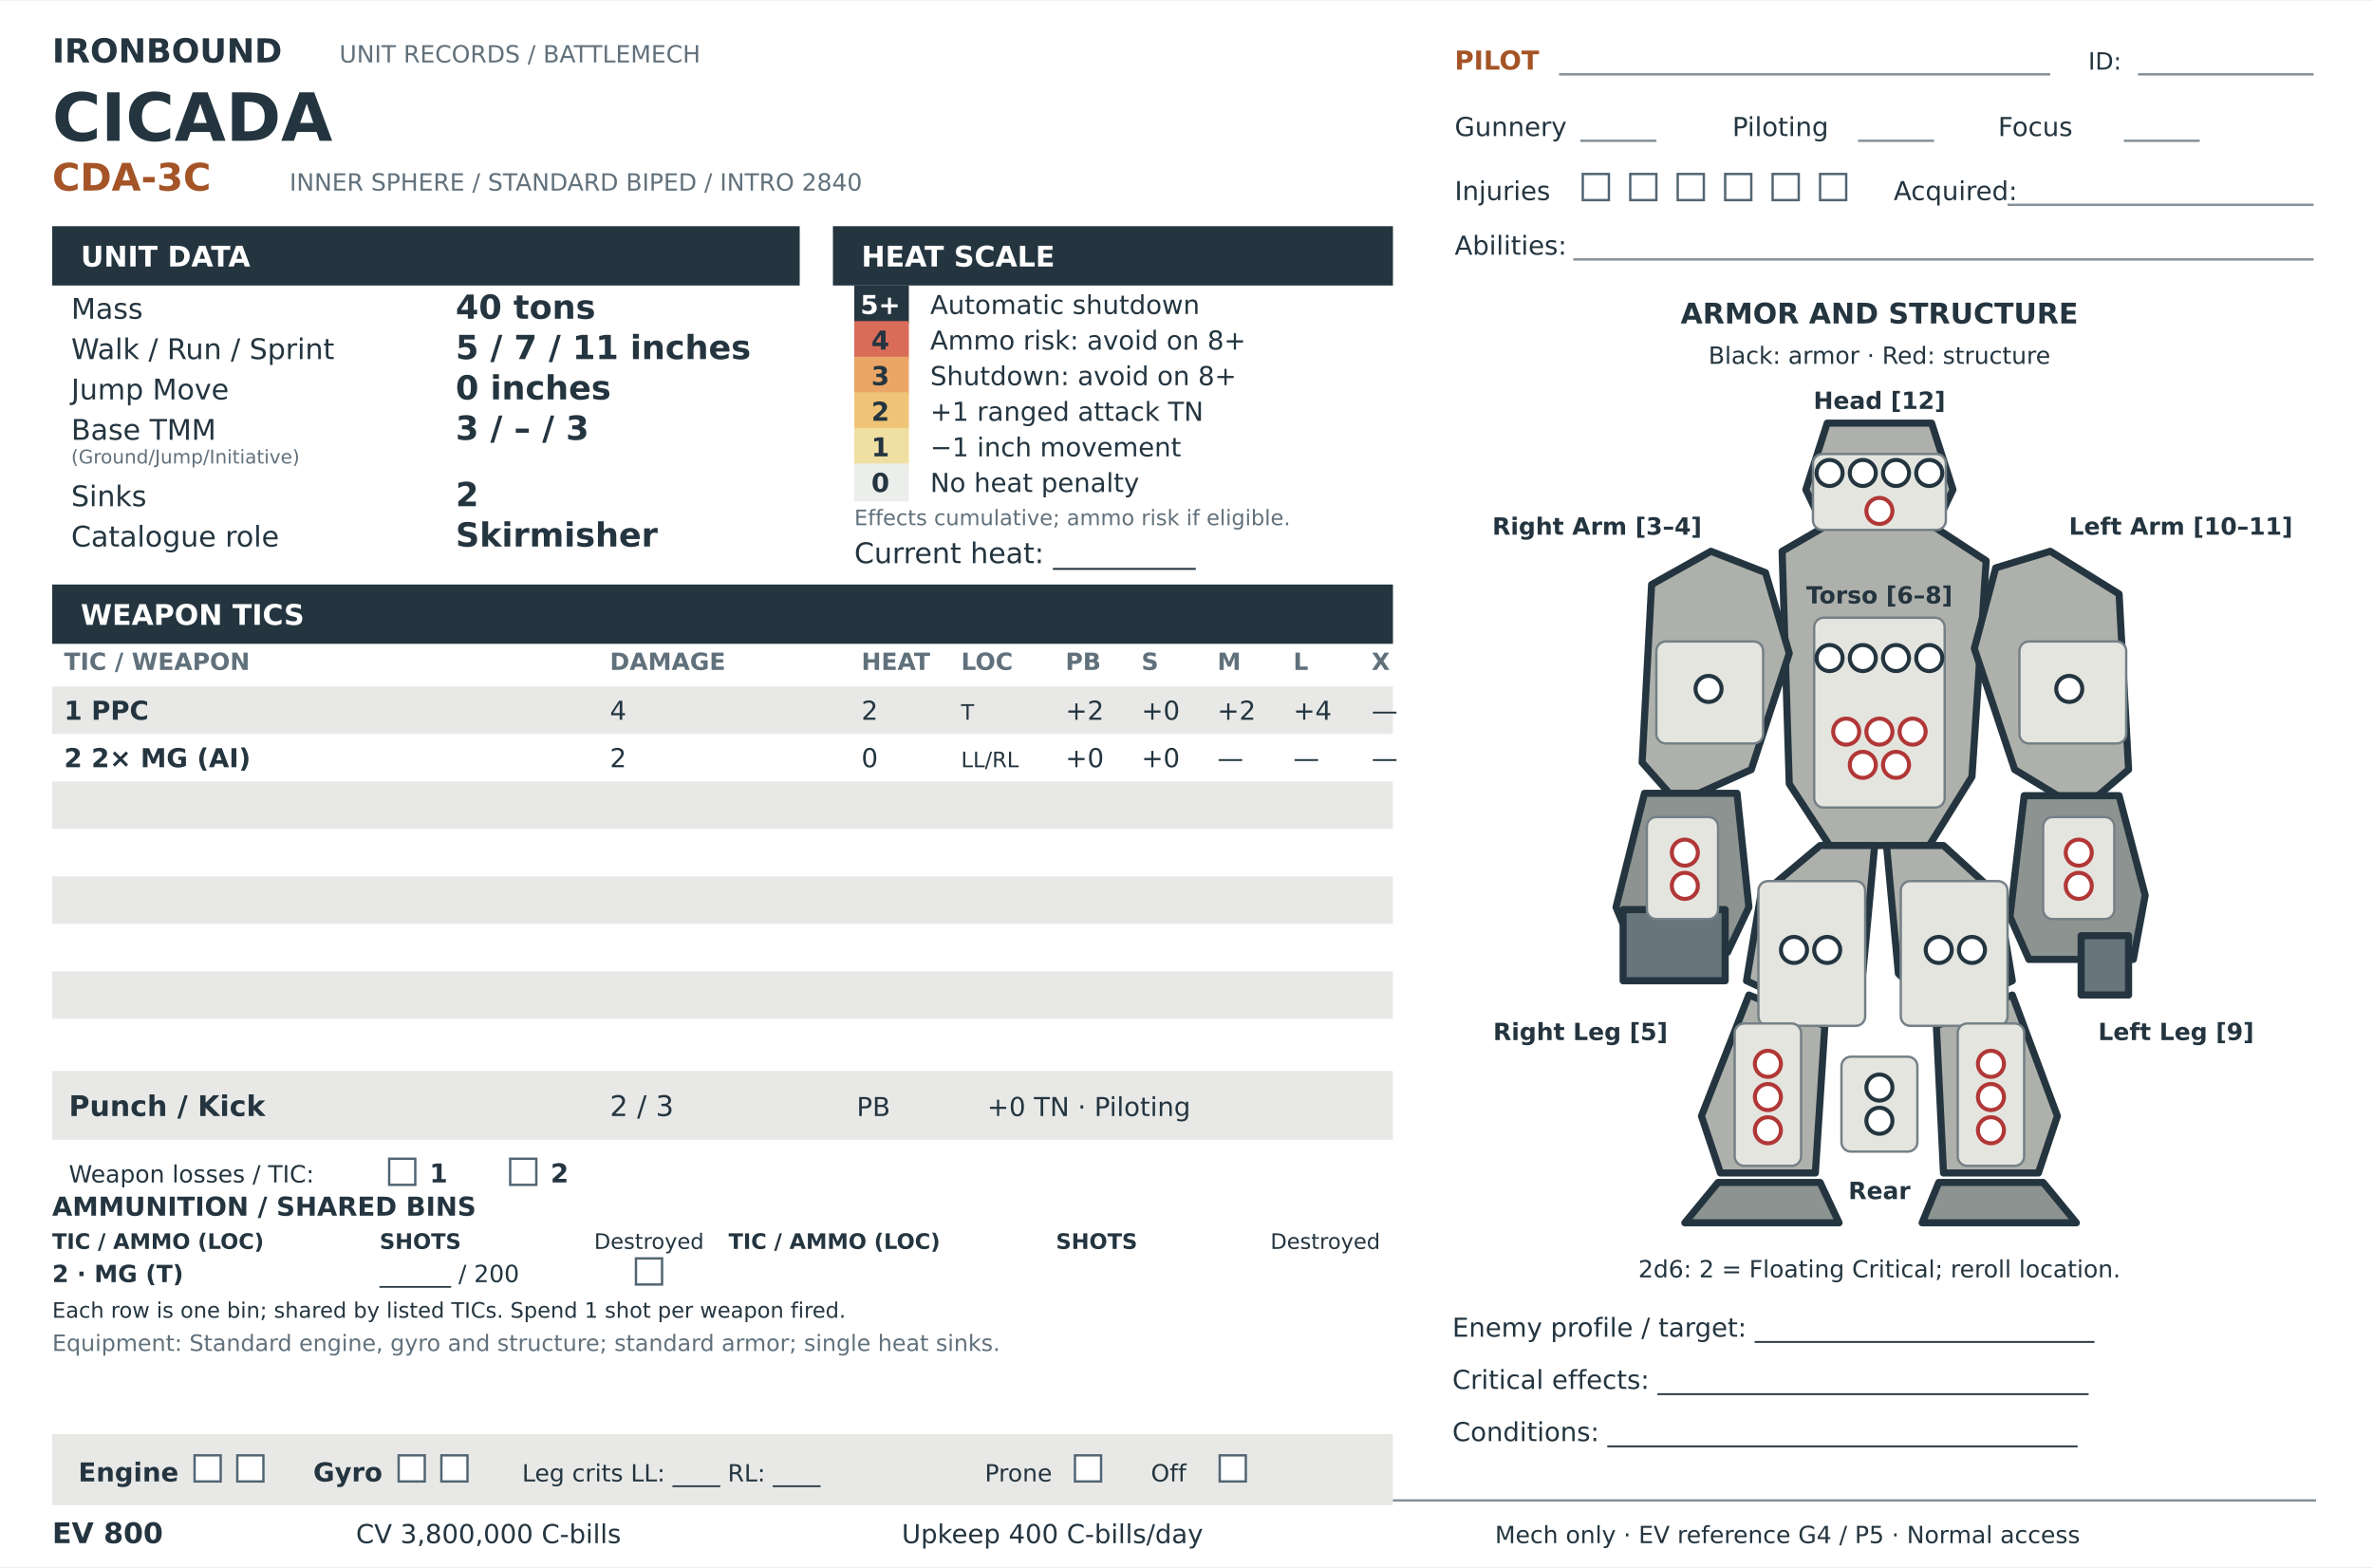
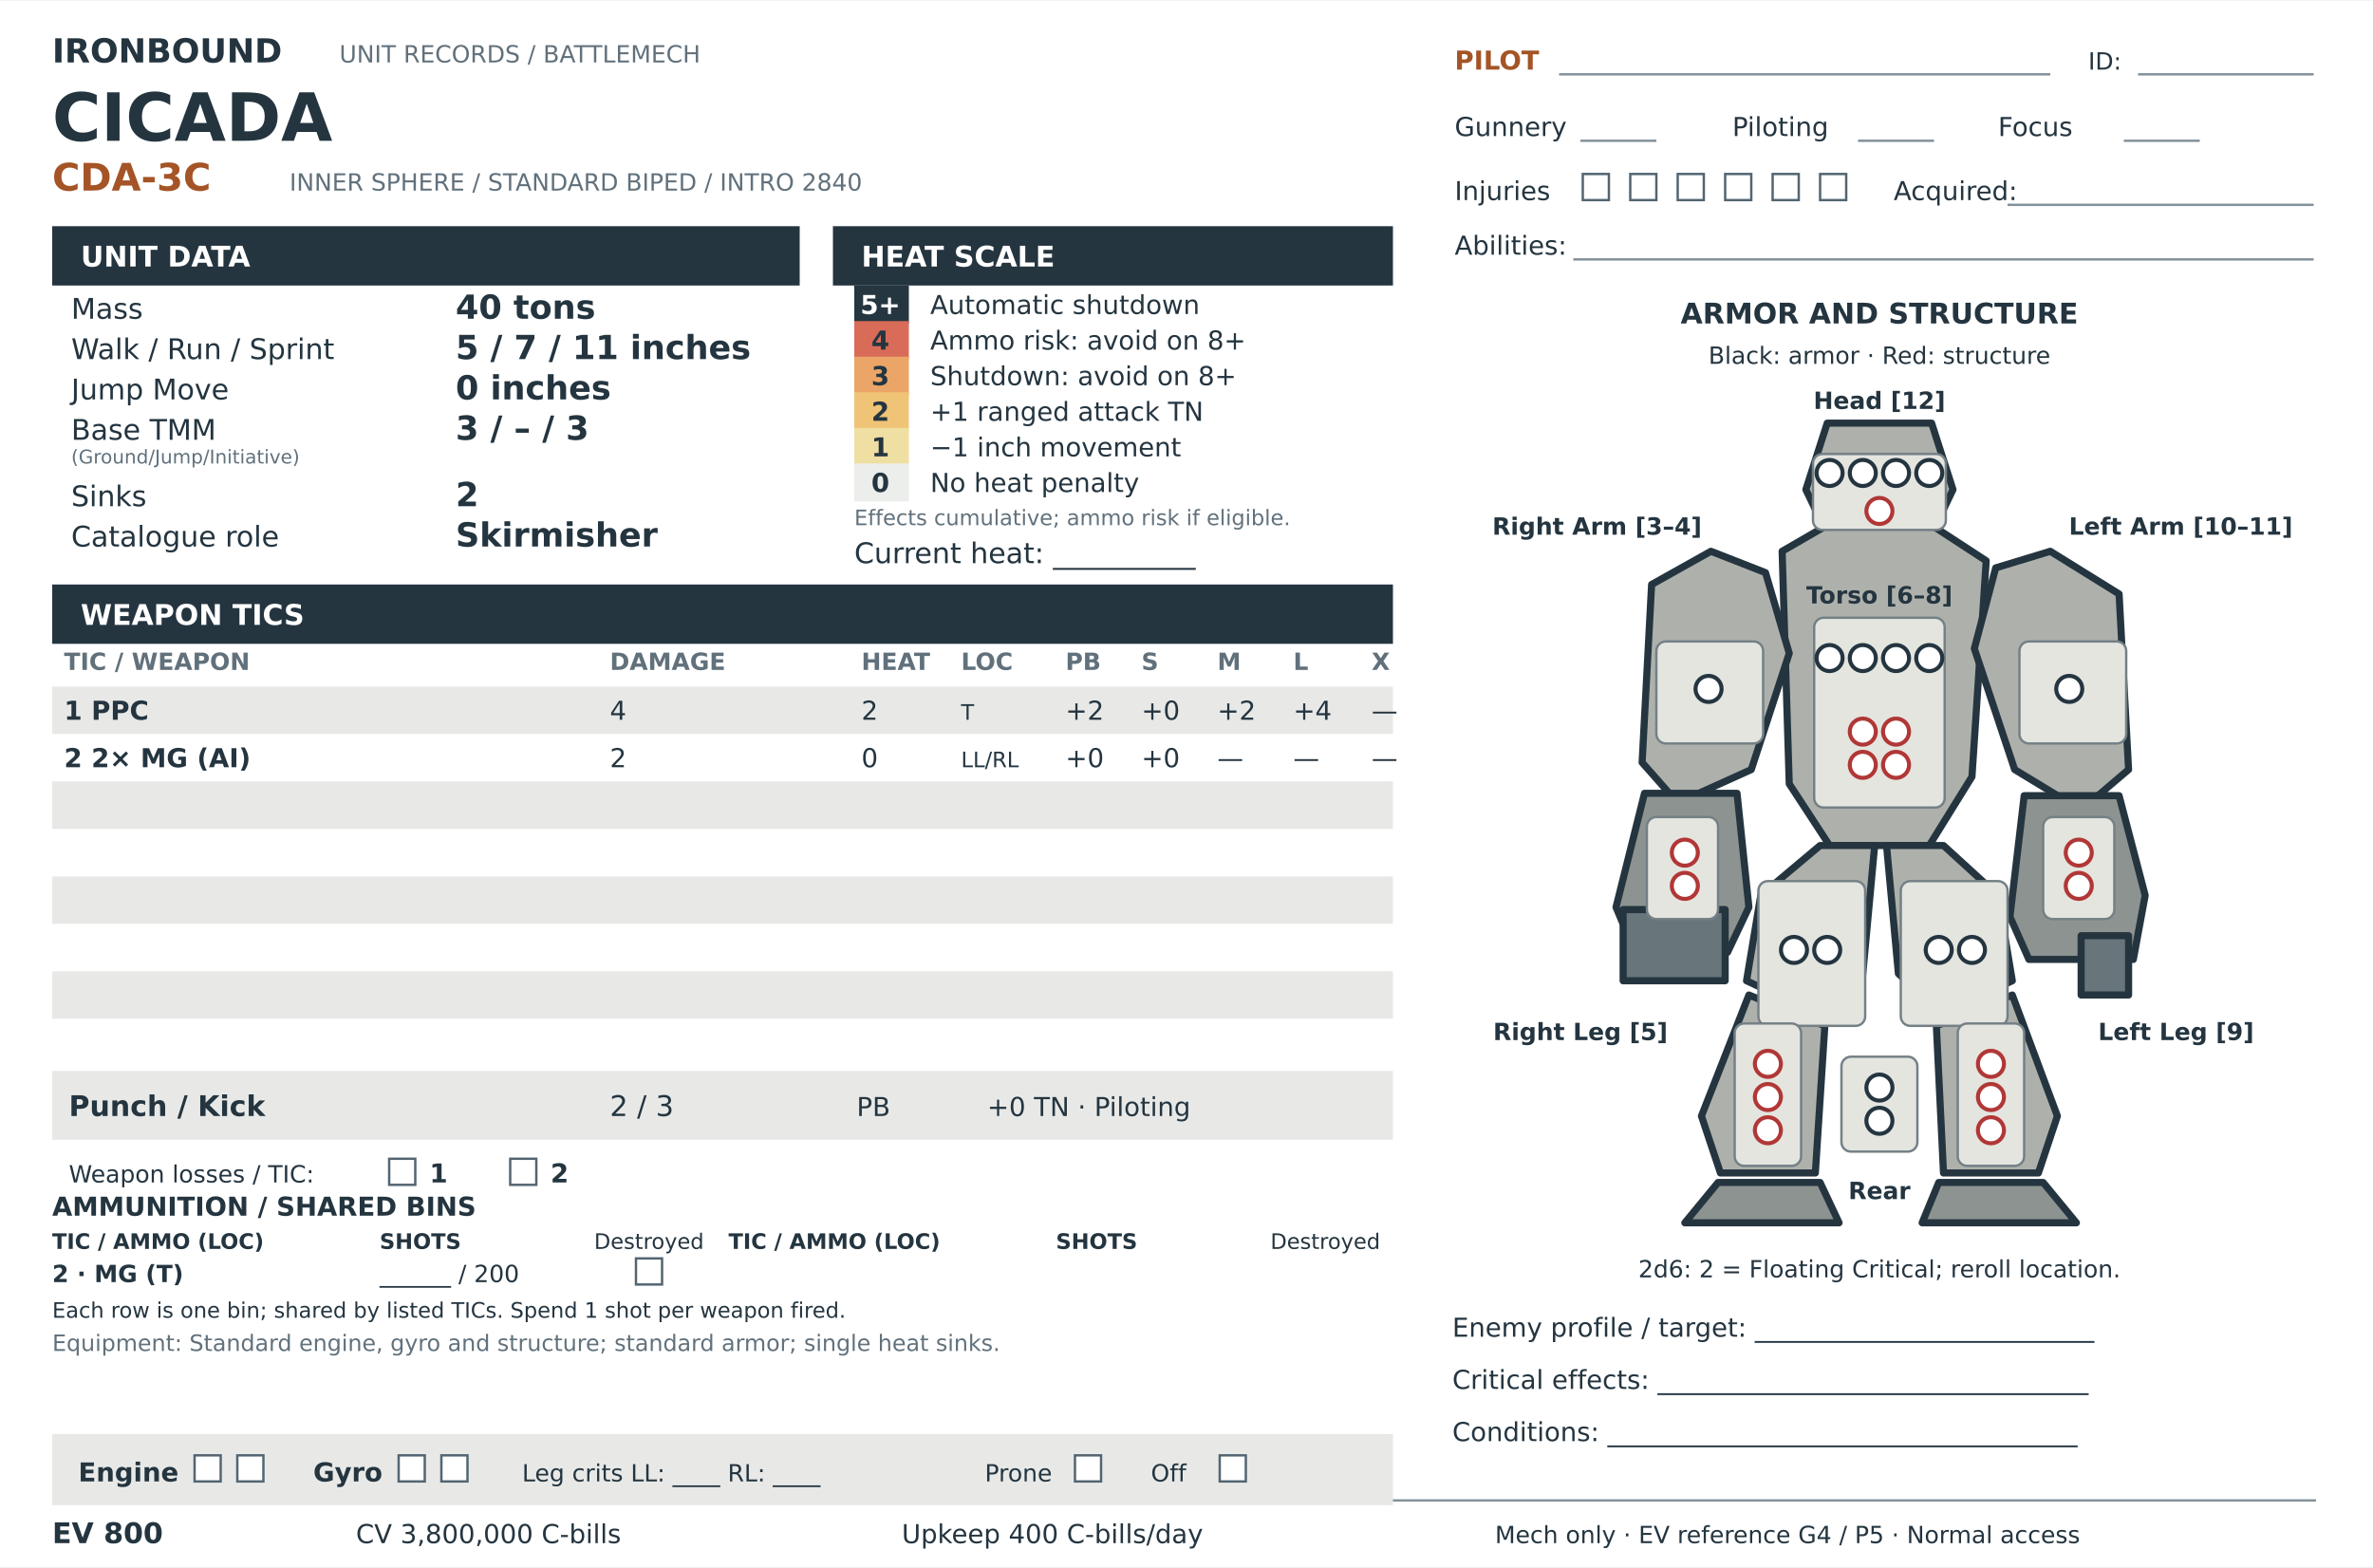
<svg xmlns="http://www.w3.org/2000/svg" width="277mm" height="183mm" viewBox="0 0 1000 660" role="img" aria-labelledby="title desc">
  <g font-family="Arial, Helvetica, sans-serif">
    <rect x="0" y="0" width="1000" height="660" rx="0" fill="#fff" stroke="none" />
    <text x="22" y="26" font-family="DejaVu Sans, Arial, sans-serif" font-size="14" font-weight="bold" fill="#243540" text-anchor="start">IRONBOUND</text>
    <text x="143" y="26" font-family="DejaVu Sans, Arial, sans-serif" font-size="10" fill="#61717c" text-anchor="start">UNIT RECORDS / BATTLEMECH</text>
    <text x="22" y="59" font-family="DejaVu Sans, Arial, sans-serif" font-size="28" font-weight="bold" fill="#243540" text-anchor="start">CICADA</text>
    <text x="22" y="80" font-family="DejaVu Sans, Arial, sans-serif" font-size="16" font-weight="bold" fill="#a45426" text-anchor="start">CDA-3C</text>
    <text x="122" y="80" font-family="DejaVu Sans, Arial, sans-serif" font-size="10" fill="#61717c" text-anchor="start">INNER SPHERE / STANDARD BIPED / INTRO 2840</text>
    <text x="613" y="29" font-family="DejaVu Sans, Arial, sans-serif" font-size="11" font-weight="bold" fill="#a45426" text-anchor="start">PILOT</text>
    <path d="M657 31H864" fill="none" stroke="#83919a" />
    <text x="880" y="29" font-family="DejaVu Sans, Arial, sans-serif" font-size="10" fill="#243540" text-anchor="start">ID:</text>
    <path d="M901 31H975" fill="none" stroke="#83919a" />
    <text x="613" y="57" font-family="DejaVu Sans, Arial, sans-serif" font-size="11" fill="#243540" text-anchor="start">Gunnery</text>
    <path d="M666 59H698" fill="none" stroke="#83919a" />
    <text x="730" y="57" font-family="DejaVu Sans, Arial, sans-serif" font-size="11" fill="#243540" text-anchor="start">Piloting</text>
    <path d="M783 59H815" fill="none" stroke="#83919a" />
    <text x="842" y="57" font-family="DejaVu Sans, Arial, sans-serif" font-size="11" fill="#243540" text-anchor="start">Focus</text>
    <path d="M895 59H927" fill="none" stroke="#83919a" />
    <text x="613" y="84" font-family="DejaVu Sans, Arial, sans-serif" font-size="11" fill="#243540" text-anchor="start">Injuries</text>
    <rect x="667" y="73" width="11" height="11" rx="0" fill="#fff" stroke="#536572" />
    <rect x="687" y="73" width="11" height="11" rx="0" fill="#fff" stroke="#536572" />
    <rect x="707" y="73" width="11" height="11" rx="0" fill="#fff" stroke="#536572" />
    <rect x="727" y="73" width="11" height="11" rx="0" fill="#fff" stroke="#536572" />
    <rect x="747" y="73" width="11" height="11" rx="0" fill="#fff" stroke="#536572" />
    <rect x="767" y="73" width="11" height="11" rx="0" fill="#fff" stroke="#536572" />
    <text x="798" y="84" font-family="DejaVu Sans, Arial, sans-serif" font-size="11" fill="#243540" text-anchor="start">Acquired:</text>
    <path d="M846 86H975" fill="none" stroke="#83919a" />
    <text x="613" y="107" font-family="DejaVu Sans, Arial, sans-serif" font-size="11" fill="#243540" text-anchor="start">Abilities:</text>
    <path d="M663 109H975" fill="none" stroke="#83919a" />
    <rect x="22" y="95" width="315" height="25" rx="0" fill="#243540" stroke="none" />
    <text x="34" y="112" font-family="DejaVu Sans, Arial, sans-serif" font-size="12" font-weight="bold" fill="#fff" text-anchor="start">UNIT DATA</text>
    <rect x="351" y="95" width="236" height="25" rx="0" fill="#243540" stroke="none" />
    <text x="363" y="112" font-family="DejaVu Sans, Arial, sans-serif" font-size="12" font-weight="bold" fill="#fff" text-anchor="start">HEAT SCALE</text>
    <text x="30" y="134" font-family="DejaVu Sans, Arial, sans-serif" font-size="12" fill="#243540" text-anchor="start">Mass</text>
    <text x="192" y="134" font-family="DejaVu Sans, Arial, sans-serif" font-size="14" font-weight="bold" fill="#243540" text-anchor="start">40 tons</text>
    <text x="30" y="151" font-family="DejaVu Sans, Arial, sans-serif" font-size="12" fill="#243540" text-anchor="start">Walk / Run / Sprint</text>
    <text x="192" y="151" font-family="DejaVu Sans, Arial, sans-serif" font-size="14" font-weight="bold" fill="#243540" text-anchor="start">5 / 7 / 11 inches</text>
    <text x="30" y="168" font-family="DejaVu Sans, Arial, sans-serif" font-size="12" fill="#243540" text-anchor="start">Jump Move</text>
    <text x="192" y="168" font-family="DejaVu Sans, Arial, sans-serif" font-size="14" font-weight="bold" fill="#243540" text-anchor="start">0 inches</text>
    <text x="30" y="185" font-family="DejaVu Sans, Arial, sans-serif" font-size="12" fill="#243540" text-anchor="start">Base TMM</text>
    <text x="30" y="195" font-family="DejaVu Sans, Arial, sans-serif" font-size="8" fill="#61717c" text-anchor="start">(Ground/Jump/Initiative)</text>
    <text x="192" y="185" font-family="DejaVu Sans, Arial, sans-serif" font-size="14" font-weight="bold" fill="#243540" text-anchor="start">3 / – / 3</text>
    <text x="30" y="213" font-family="DejaVu Sans, Arial, sans-serif" font-size="12" fill="#243540" text-anchor="start">Sinks</text>
    <text x="192" y="213" font-family="DejaVu Sans, Arial, sans-serif" font-size="14" font-weight="bold" fill="#243540" text-anchor="start">2</text>
    <text x="30" y="230" font-family="DejaVu Sans, Arial, sans-serif" font-size="12" fill="#243540" text-anchor="start">Catalogue role</text>
    <text x="192" y="230" font-family="DejaVu Sans, Arial, sans-serif" font-size="14" font-weight="bold" fill="#243540" text-anchor="start">Skirmisher</text>
    <rect x="360" y="120" width="23" height="16" rx="0" fill="#263640" stroke="none" />
    <text x="371" y="132" font-family="DejaVu Sans, Arial, sans-serif" font-size="11" font-weight="bold" fill="#fff" text-anchor="middle">5+</text>
    <text x="392" y="132" font-family="DejaVu Sans, Arial, sans-serif" font-size="11" fill="#243540" text-anchor="start">Automatic shutdown</text>
    <rect x="360" y="135" width="23" height="16" rx="0" fill="#d96c59" stroke="none" />
    <text x="371" y="147" font-family="DejaVu Sans, Arial, sans-serif" font-size="11" font-weight="bold" fill="#243540" text-anchor="middle">4</text>
    <text x="392" y="147" font-family="DejaVu Sans, Arial, sans-serif" font-size="11" fill="#243540" text-anchor="start">Ammo risk: avoid on 8+</text>
    <rect x="360" y="150" width="23" height="16" rx="0" fill="#eba667" stroke="none" />
    <text x="371" y="162" font-family="DejaVu Sans, Arial, sans-serif" font-size="11" font-weight="bold" fill="#243540" text-anchor="middle">3</text>
    <text x="392" y="162" font-family="DejaVu Sans, Arial, sans-serif" font-size="11" fill="#243540" text-anchor="start">Shutdown: avoid on 8+</text>
    <rect x="360" y="165" width="23" height="16" rx="0" fill="#f0c476" stroke="none" />
    <text x="371" y="177" font-family="DejaVu Sans, Arial, sans-serif" font-size="11" font-weight="bold" fill="#243540" text-anchor="middle">2</text>
    <text x="392" y="177" font-family="DejaVu Sans, Arial, sans-serif" font-size="11" fill="#243540" text-anchor="start">+1 ranged attack TN</text>
    <rect x="360" y="180" width="23" height="16" rx="0" fill="#efdfa2" stroke="none" />
    <text x="371" y="192" font-family="DejaVu Sans, Arial, sans-serif" font-size="11" font-weight="bold" fill="#243540" text-anchor="middle">1</text>
    <text x="392" y="192" font-family="DejaVu Sans, Arial, sans-serif" font-size="11" fill="#243540" text-anchor="start">−1 inch movement</text>
    <rect x="360" y="195" width="23" height="16" rx="0" fill="#eceeeb" stroke="none" />
    <text x="371" y="207" font-family="DejaVu Sans, Arial, sans-serif" font-size="11" font-weight="bold" fill="#243540" text-anchor="middle">0</text>
    <text x="392" y="207" font-family="DejaVu Sans, Arial, sans-serif" font-size="11" fill="#243540" text-anchor="start">No heat penalty</text>
    <text x="360" y="221" font-family="DejaVu Sans, Arial, sans-serif" font-size="9" fill="#61717c" text-anchor="start">Effects cumulative; ammo risk if eligible.</text>
    <text x="360" y="237" font-family="DejaVu Sans, Arial, sans-serif" font-size="12" fill="#243540" text-anchor="start">Current heat: __________</text>
    <rect x="22" y="246" width="565" height="25" rx="0" fill="#243540" stroke="none" />
    <text x="34" y="263" font-family="DejaVu Sans, Arial, sans-serif" font-size="12" font-weight="bold" fill="#fff" text-anchor="start">WEAPON TICS</text>
    <text x="27" y="282" font-family="DejaVu Sans, Arial, sans-serif" font-size="10" font-weight="bold" fill="#61717c" text-anchor="start">TIC / WEAPON</text>
    <text x="257" y="282" font-family="DejaVu Sans, Arial, sans-serif" font-size="10" font-weight="bold" fill="#61717c" text-anchor="start">DAMAGE</text>
    <text x="363" y="282" font-family="DejaVu Sans, Arial, sans-serif" font-size="10" font-weight="bold" fill="#61717c" text-anchor="start">HEAT</text>
    <text x="405" y="282" font-family="DejaVu Sans, Arial, sans-serif" font-size="10" font-weight="bold" fill="#61717c" text-anchor="start">LOC</text>
    <text x="449" y="282" font-family="DejaVu Sans, Arial, sans-serif" font-size="10" font-weight="bold" fill="#61717c" text-anchor="start">PB</text>
    <text x="481" y="282" font-family="DejaVu Sans, Arial, sans-serif" font-size="10" font-weight="bold" fill="#61717c" text-anchor="start">S</text>
    <text x="513" y="282" font-family="DejaVu Sans, Arial, sans-serif" font-size="10" font-weight="bold" fill="#61717c" text-anchor="start">M</text>
    <text x="545" y="282" font-family="DejaVu Sans, Arial, sans-serif" font-size="10" font-weight="bold" fill="#61717c" text-anchor="start">L</text>
    <text x="578" y="282" font-family="DejaVu Sans, Arial, sans-serif" font-size="10" font-weight="bold" fill="#61717c" text-anchor="start">X</text>
    <rect x="22" y="289" width="565" height="20" rx="0" fill="#e8e9e7" stroke="none" />
    <text x="27" y="303" font-family="DejaVu Sans, Arial, sans-serif" font-size="11" font-weight="bold" fill="#243540" text-anchor="start">1  PPC</text>
    <text x="257" y="303" font-family="DejaVu Sans, Arial, sans-serif" font-size="11" fill="#243540" text-anchor="start">4</text>
    <text x="363" y="303" font-family="DejaVu Sans, Arial, sans-serif" font-size="11" fill="#243540" text-anchor="start">2</text>
    <text x="405" y="303" font-family="DejaVu Sans, Arial, sans-serif" font-size="9" fill="#243540" text-anchor="start">T</text>
    <text x="449" y="303" font-family="DejaVu Sans, Arial, sans-serif" font-size="11" fill="#243540" text-anchor="start">+2</text>
    <text x="481" y="303" font-family="DejaVu Sans, Arial, sans-serif" font-size="11" fill="#243540" text-anchor="start">+0</text>
    <text x="513" y="303" font-family="DejaVu Sans, Arial, sans-serif" font-size="11" fill="#243540" text-anchor="start">+2</text>
    <text x="545" y="303" font-family="DejaVu Sans, Arial, sans-serif" font-size="11" fill="#243540" text-anchor="start">+4</text>
    <text x="578" y="303" font-family="DejaVu Sans, Arial, sans-serif" font-size="11" fill="#243540" text-anchor="start">—</text>
    <text x="27" y="323" font-family="DejaVu Sans, Arial, sans-serif" font-size="11" font-weight="bold" fill="#243540" text-anchor="start">2  2× MG (AI)</text>
    <text x="257" y="323" font-family="DejaVu Sans, Arial, sans-serif" font-size="11" fill="#243540" text-anchor="start">2</text>
    <text x="363" y="323" font-family="DejaVu Sans, Arial, sans-serif" font-size="11" fill="#243540" text-anchor="start">0</text>
    <text x="405" y="323" font-family="DejaVu Sans, Arial, sans-serif" font-size="9" fill="#243540" text-anchor="start">LL/RL</text>
    <text x="449" y="323" font-family="DejaVu Sans, Arial, sans-serif" font-size="11" fill="#243540" text-anchor="start">+0</text>
    <text x="481" y="323" font-family="DejaVu Sans, Arial, sans-serif" font-size="11" fill="#243540" text-anchor="start">+0</text>
    <text x="513" y="323" font-family="DejaVu Sans, Arial, sans-serif" font-size="11" fill="#243540" text-anchor="start">—</text>
    <text x="545" y="323" font-family="DejaVu Sans, Arial, sans-serif" font-size="11" fill="#243540" text-anchor="start">—</text>
    <text x="578" y="323" font-family="DejaVu Sans, Arial, sans-serif" font-size="11" fill="#243540" text-anchor="start">—</text>
    <rect x="22" y="329" width="565" height="20" rx="0" fill="#e8e9e7" stroke="none" />
    <text x="27" y="343" font-family="DejaVu Sans, Arial, sans-serif" font-size="11" font-weight="bold" fill="#243540" text-anchor="start" />
    <text x="257" y="343" font-family="DejaVu Sans, Arial, sans-serif" font-size="11" fill="#243540" text-anchor="start" />
    <text x="363" y="343" font-family="DejaVu Sans, Arial, sans-serif" font-size="11" fill="#243540" text-anchor="start" />
    <text x="405" y="343" font-family="DejaVu Sans, Arial, sans-serif" font-size="9" fill="#243540" text-anchor="start" />
    <text x="449" y="343" font-family="DejaVu Sans, Arial, sans-serif" font-size="11" fill="#243540" text-anchor="start" />
    <text x="481" y="343" font-family="DejaVu Sans, Arial, sans-serif" font-size="11" fill="#243540" text-anchor="start" />
    <text x="513" y="343" font-family="DejaVu Sans, Arial, sans-serif" font-size="11" fill="#243540" text-anchor="start" />
    <text x="545" y="343" font-family="DejaVu Sans, Arial, sans-serif" font-size="11" fill="#243540" text-anchor="start" />
    <text x="578" y="343" font-family="DejaVu Sans, Arial, sans-serif" font-size="11" fill="#243540" text-anchor="start" />
    <text x="27" y="363" font-family="DejaVu Sans, Arial, sans-serif" font-size="11" font-weight="bold" fill="#243540" text-anchor="start" />
    <text x="257" y="363" font-family="DejaVu Sans, Arial, sans-serif" font-size="11" fill="#243540" text-anchor="start" />
    <text x="363" y="363" font-family="DejaVu Sans, Arial, sans-serif" font-size="11" fill="#243540" text-anchor="start" />
    <text x="405" y="363" font-family="DejaVu Sans, Arial, sans-serif" font-size="9" fill="#243540" text-anchor="start" />
    <text x="449" y="363" font-family="DejaVu Sans, Arial, sans-serif" font-size="11" fill="#243540" text-anchor="start" />
    <text x="481" y="363" font-family="DejaVu Sans, Arial, sans-serif" font-size="11" fill="#243540" text-anchor="start" />
    <text x="513" y="363" font-family="DejaVu Sans, Arial, sans-serif" font-size="11" fill="#243540" text-anchor="start" />
    <text x="545" y="363" font-family="DejaVu Sans, Arial, sans-serif" font-size="11" fill="#243540" text-anchor="start" />
    <text x="578" y="363" font-family="DejaVu Sans, Arial, sans-serif" font-size="11" fill="#243540" text-anchor="start" />
    <rect x="22" y="369" width="565" height="20" rx="0" fill="#e8e9e7" stroke="none" />
    <text x="27" y="383" font-family="DejaVu Sans, Arial, sans-serif" font-size="11" font-weight="bold" fill="#243540" text-anchor="start" />
    <text x="257" y="383" font-family="DejaVu Sans, Arial, sans-serif" font-size="11" fill="#243540" text-anchor="start" />
    <text x="363" y="383" font-family="DejaVu Sans, Arial, sans-serif" font-size="11" fill="#243540" text-anchor="start" />
    <text x="405" y="383" font-family="DejaVu Sans, Arial, sans-serif" font-size="11" fill="#243540" text-anchor="start" />
    <text x="449" y="383" font-family="DejaVu Sans, Arial, sans-serif" font-size="11" fill="#243540" text-anchor="start" />
    <text x="481" y="383" font-family="DejaVu Sans, Arial, sans-serif" font-size="11" fill="#243540" text-anchor="start" />
    <text x="513" y="383" font-family="DejaVu Sans, Arial, sans-serif" font-size="11" fill="#243540" text-anchor="start" />
    <text x="545" y="383" font-family="DejaVu Sans, Arial, sans-serif" font-size="11" fill="#243540" text-anchor="start" />
    <text x="578" y="383" font-family="DejaVu Sans, Arial, sans-serif" font-size="11" fill="#243540" text-anchor="start" />
    <text x="27" y="403" font-family="DejaVu Sans, Arial, sans-serif" font-size="11" font-weight="bold" fill="#243540" text-anchor="start" />
    <text x="257" y="403" font-family="DejaVu Sans, Arial, sans-serif" font-size="11" fill="#243540" text-anchor="start" />
    <text x="363" y="403" font-family="DejaVu Sans, Arial, sans-serif" font-size="11" fill="#243540" text-anchor="start" />
    <text x="405" y="403" font-family="DejaVu Sans, Arial, sans-serif" font-size="11" fill="#243540" text-anchor="start" />
    <text x="449" y="403" font-family="DejaVu Sans, Arial, sans-serif" font-size="11" fill="#243540" text-anchor="start" />
    <text x="481" y="403" font-family="DejaVu Sans, Arial, sans-serif" font-size="11" fill="#243540" text-anchor="start" />
    <text x="513" y="403" font-family="DejaVu Sans, Arial, sans-serif" font-size="11" fill="#243540" text-anchor="start" />
    <text x="545" y="403" font-family="DejaVu Sans, Arial, sans-serif" font-size="11" fill="#243540" text-anchor="start" />
    <text x="578" y="403" font-family="DejaVu Sans, Arial, sans-serif" font-size="11" fill="#243540" text-anchor="start" />
    <rect x="22" y="409" width="565" height="20" rx="0" fill="#e8e9e7" stroke="none" />
    <text x="27" y="423" font-family="DejaVu Sans, Arial, sans-serif" font-size="11" font-weight="bold" fill="#243540" text-anchor="start" />
    <text x="257" y="423" font-family="DejaVu Sans, Arial, sans-serif" font-size="11" fill="#243540" text-anchor="start" />
    <text x="363" y="423" font-family="DejaVu Sans, Arial, sans-serif" font-size="11" fill="#243540" text-anchor="start" />
    <text x="405" y="423" font-family="DejaVu Sans, Arial, sans-serif" font-size="11" fill="#243540" text-anchor="start" />
    <text x="449" y="423" font-family="DejaVu Sans, Arial, sans-serif" font-size="11" fill="#243540" text-anchor="start" />
    <text x="481" y="423" font-family="DejaVu Sans, Arial, sans-serif" font-size="11" fill="#243540" text-anchor="start" />
    <text x="513" y="423" font-family="DejaVu Sans, Arial, sans-serif" font-size="11" fill="#243540" text-anchor="start" />
    <text x="545" y="423" font-family="DejaVu Sans, Arial, sans-serif" font-size="11" fill="#243540" text-anchor="start" />
    <text x="578" y="423" font-family="DejaVu Sans, Arial, sans-serif" font-size="11" fill="#243540" text-anchor="start" />
    <text x="27" y="443" font-family="DejaVu Sans, Arial, sans-serif" font-size="11" font-weight="bold" fill="#243540" text-anchor="start" />
    <text x="257" y="443" font-family="DejaVu Sans, Arial, sans-serif" font-size="11" fill="#243540" text-anchor="start" />
    <text x="363" y="443" font-family="DejaVu Sans, Arial, sans-serif" font-size="11" fill="#243540" text-anchor="start" />
    <text x="405" y="443" font-family="DejaVu Sans, Arial, sans-serif" font-size="11" fill="#243540" text-anchor="start" />
    <text x="449" y="443" font-family="DejaVu Sans, Arial, sans-serif" font-size="11" fill="#243540" text-anchor="start" />
    <text x="481" y="443" font-family="DejaVu Sans, Arial, sans-serif" font-size="11" fill="#243540" text-anchor="start" />
    <text x="513" y="443" font-family="DejaVu Sans, Arial, sans-serif" font-size="11" fill="#243540" text-anchor="start" />
    <text x="545" y="443" font-family="DejaVu Sans, Arial, sans-serif" font-size="11" fill="#243540" text-anchor="start" />
    <text x="578" y="443" font-family="DejaVu Sans, Arial, sans-serif" font-size="11" fill="#243540" text-anchor="start" />
    <rect x="22" y="451" width="565" height="29" rx="0" fill="#e8e9e7" stroke="none" />
    <text x="29" y="470" font-family="DejaVu Sans, Arial, sans-serif" font-size="12" font-weight="bold" fill="#243540" text-anchor="start">Punch / Kick</text>
    <text x="257" y="470" font-family="DejaVu Sans, Arial, sans-serif" font-size="12" fill="#243540" text-anchor="start">2 / 3</text>
    <text x="361" y="470" font-family="DejaVu Sans, Arial, sans-serif" font-size="11" fill="#243540" text-anchor="start">PB</text>
    <text x="416" y="470" font-family="DejaVu Sans, Arial, sans-serif" font-size="11" fill="#243540" text-anchor="start">+0 TN · Piloting</text>
    <g transform="translate(612 120)">
      <text x="180" y="16" font-family="DejaVu Sans, Arial, sans-serif" font-size="12" font-weight="bold" fill="#243540" text-anchor="middle">ARMOR AND STRUCTURE</text>
      <text x="180" y="33" font-family="DejaVu Sans, Arial, sans-serif" font-size="10" fill="#243540" text-anchor="middle">Black: armor · Red: structure</text>
      <path d="M158 58H202L211 86L200 109H160L149 86Z" fill="#aeb1ab" stroke="#243540" stroke-width="3" stroke-linejoin="round" />
      <path d="M139 112L158 101H202L225 116L219 207L201 236H159L142 210Z" fill="#aeb1ab" stroke="#243540" stroke-width="3" stroke-linejoin="round" />
      <path d="M132 121L109 112L84 126L80 201L95 218L126 204L142 155Z" fill="#aeb1ab" stroke="#243540" stroke-width="3" stroke-linejoin="round" />
      <path d="M229 119L252 112L281 130L285 204L265 221L237 204L220 153Z" fill="#aeb1ab" stroke="#243540" stroke-width="3" stroke-linejoin="round" />
      <path d="M81 214H120L125 262L116 281H77L69 262Z" fill="#8d9390" stroke="#243540" stroke-width="3" stroke-linejoin="round" />
      <path d="M241 215H281L292 257L287 284H243L235 266Z" fill="#8d9390" stroke="#243540" stroke-width="3" stroke-linejoin="round" />
      <path d="M72 263H115V293H72Z" fill="#68757a" stroke="#243540" stroke-width="3" stroke-linejoin="round" />
      <path d="M265 274H285V299H265Z" fill="#68757a" stroke="#243540" stroke-width="3" stroke-linejoin="round" />
      <path d="M155 236H178L173 290L154 307L124 293L130 257Z" fill="#aeb1ab" stroke="#243540" stroke-width="3" stroke-linejoin="round" />
      <path d="M183 236H207L230 257L236 293L206 307L188 290Z" fill="#aeb1ab" stroke="#243540" stroke-width="3" stroke-linejoin="round" />
      <path d="M125 299L157 312L153 374H113L105 350Z" fill="#aeb1ab" stroke="#243540" stroke-width="3" stroke-linejoin="round" />
      <path d="M204 312L236 299L255 350L247 374H207Z" fill="#aeb1ab" stroke="#243540" stroke-width="3" stroke-linejoin="round" />
      <path d="M112 378H155L163 395H98Z" fill="#8d9390" stroke="#243540" stroke-width="3" stroke-linejoin="round" />
      <path d="M205 378H249L263 395H198Z" fill="#8d9390" stroke="#243540" stroke-width="3" stroke-linejoin="round" />
      <rect x="152" y="71" width="56" height="32" rx="4" fill="#e4e5df" stroke="#748086" />
      <rect x="152.5" y="140" width="55" height="80" rx="4" fill="#e4e5df" stroke="#748086" />
      <rect x="86" y="150" width="45" height="43" rx="4" fill="#e4e5df" stroke="#748086" />
      <rect x="239" y="150" width="45" height="43" rx="4" fill="#e4e5df" stroke="#748086" />
      <rect x="82" y="224" width="30" height="43" rx="4" fill="#e4e5df" stroke="#748086" />
      <rect x="249" y="224" width="30" height="43" rx="4" fill="#e4e5df" stroke="#748086" />
      <rect x="129" y="251" width="45" height="61" rx="4" fill="#e4e5df" stroke="#748086" />
      <rect x="189" y="251" width="45" height="61" rx="4" fill="#e4e5df" stroke="#748086" />
      <rect x="119" y="311" width="28" height="60" rx="4" fill="#e4e5df" stroke="#748086" />
      <rect x="213" y="311" width="28" height="60" rx="4" fill="#e4e5df" stroke="#748086" />
      <rect x="164" y="325" width="32" height="40" rx="4" fill="#e4e5df" stroke="#748086" />
      <text x="180" y="52" font-family="DejaVu Sans, Arial, sans-serif" font-size="10" font-weight="bold" fill="#243540" text-anchor="middle">Head [12]</text>
      <text x="180" y="134" font-family="DejaVu Sans, Arial, sans-serif" font-size="10" font-weight="bold" fill="#243540" text-anchor="middle">Torso [6–8]</text>
      <text x="61" y="105" font-family="DejaVu Sans, Arial, sans-serif" font-size="10" font-weight="bold" fill="#243540" text-anchor="middle">Right Arm [3–4]</text>
      <text x="307" y="105" font-family="DejaVu Sans, Arial, sans-serif" font-size="10" font-weight="bold" fill="#243540" text-anchor="middle">Left Arm [10–11]</text>
      <text x="54" y="318" font-family="DejaVu Sans, Arial, sans-serif" font-size="10" font-weight="bold" fill="#243540" text-anchor="middle">Right Leg [5]</text>
      <text x="305" y="318" font-family="DejaVu Sans, Arial, sans-serif" font-size="10" font-weight="bold" fill="#243540" text-anchor="middle">Left Leg [9]</text>
      <text x="180" y="385" font-family="DejaVu Sans, Arial, sans-serif" font-size="10" font-weight="bold" fill="#243540" text-anchor="middle">Rear</text>
      <text x="180" y="418" font-family="DejaVu Sans, Arial, sans-serif" font-size="10" fill="#243540" text-anchor="middle">2d6: 2 = Floating Critical; reroll location.</text>
      <text x="0" y="443" font-family="DejaVu Sans, Arial, sans-serif" font-size="11" fill="#243540" text-anchor="start">Enemy profile / target: __________________________</text>
      <text x="0" y="465" font-family="DejaVu Sans, Arial, sans-serif" font-size="11" fill="#243540" text-anchor="start">Critical effects: _________________________________</text>
      <text x="0" y="487" font-family="DejaVu Sans, Arial, sans-serif" font-size="11" fill="#243540" text-anchor="start">Conditions: ____________________________________</text>
      <circle cx="159" cy="79" r="5.5" fill="#fff" stroke="#243540" stroke-width="1.7" />
      <circle cx="173" cy="79" r="5.5" fill="#fff" stroke="#243540" stroke-width="1.7" />
      <circle cx="187" cy="79" r="5.5" fill="#fff" stroke="#243540" stroke-width="1.7" />
      <circle cx="201" cy="79" r="5.5" fill="#fff" stroke="#243540" stroke-width="1.7" />
      <circle cx="180" cy="95" r="5.5" fill="#fff" stroke="#b13737" stroke-width="1.7" />
      <circle cx="159" cy="157" r="5.5" fill="#fff" stroke="#243540" stroke-width="1.7" />
      <circle cx="173" cy="157" r="5.5" fill="#fff" stroke="#243540" stroke-width="1.7" />
      <circle cx="187" cy="157" r="5.5" fill="#fff" stroke="#243540" stroke-width="1.7" />
      <circle cx="201" cy="157" r="5.5" fill="#fff" stroke="#243540" stroke-width="1.7" />
-       <circle cx="166" cy="188" r="5.5" fill="#fff" stroke="#b13737" stroke-width="1.7" />
-       <circle cx="180" cy="188" r="5.5" fill="#fff" stroke="#b13737" stroke-width="1.7" />
-       <circle cx="194" cy="188" r="5.5" fill="#fff" stroke="#b13737" stroke-width="1.7" />
+       <circle cx="173" cy="188" r="5.5" fill="#fff" stroke="#b13737" stroke-width="1.7" />
+       <circle cx="187" cy="188" r="5.5" fill="#fff" stroke="#b13737" stroke-width="1.7" />
      <circle cx="173" cy="202" r="5.5" fill="#fff" stroke="#b13737" stroke-width="1.7" />
      <circle cx="187" cy="202" r="5.5" fill="#fff" stroke="#b13737" stroke-width="1.7" />
      <circle cx="108" cy="170" r="5.5" fill="#fff" stroke="#243540" stroke-width="1.7" />
      <circle cx="260" cy="170" r="5.5" fill="#fff" stroke="#243540" stroke-width="1.7" />
      <circle cx="98" cy="239" r="5.5" fill="#fff" stroke="#b13737" stroke-width="1.7" />
      <circle cx="98" cy="253" r="5.5" fill="#fff" stroke="#b13737" stroke-width="1.7" />
      <circle cx="264" cy="239" r="5.5" fill="#fff" stroke="#b13737" stroke-width="1.7" />
      <circle cx="264" cy="253" r="5.5" fill="#fff" stroke="#b13737" stroke-width="1.7" />
      <circle cx="144" cy="280" r="5.5" fill="#fff" stroke="#243540" stroke-width="1.7" />
      <circle cx="158" cy="280" r="5.5" fill="#fff" stroke="#243540" stroke-width="1.7" />
      <circle cx="205" cy="280" r="5.5" fill="#fff" stroke="#243540" stroke-width="1.7" />
      <circle cx="219" cy="280" r="5.5" fill="#fff" stroke="#243540" stroke-width="1.7" />
      <circle cx="133" cy="328" r="5.5" fill="#fff" stroke="#b13737" stroke-width="1.7" />
      <circle cx="133" cy="342" r="5.5" fill="#fff" stroke="#b13737" stroke-width="1.7" />
      <circle cx="133" cy="356" r="5.5" fill="#fff" stroke="#b13737" stroke-width="1.7" />
      <circle cx="227" cy="328" r="5.5" fill="#fff" stroke="#b13737" stroke-width="1.7" />
      <circle cx="227" cy="342" r="5.5" fill="#fff" stroke="#b13737" stroke-width="1.7" />
      <circle cx="227" cy="356" r="5.5" fill="#fff" stroke="#b13737" stroke-width="1.7" />
      <circle cx="180" cy="338" r="5.5" fill="#fff" stroke="#243540" stroke-width="1.7" />
      <circle cx="180" cy="352" r="5.5" fill="#fff" stroke="#243540" stroke-width="1.7" />
    </g>
    <path d="M22 632H976" fill="none" stroke="#83919a" />
    <text x="22" y="650" font-family="DejaVu Sans, Arial, sans-serif" font-size="12" font-weight="bold" fill="#243540" text-anchor="start">EV 800</text>
    <text x="150" y="650" font-family="DejaVu Sans, Arial, sans-serif" font-size="11" fill="#243540" text-anchor="start">CV 3,800,000 C-bills</text>
    <text x="380" y="650" font-family="DejaVu Sans, Arial, sans-serif" font-size="11" fill="#243540" text-anchor="start">Upkeep 400 C-bills/day</text>
    <text x="630" y="650" font-family="DejaVu Sans, Arial, sans-serif" font-size="10" fill="#243540" text-anchor="start">Mech only · EV reference G4 / P5 · Normal access</text>
    <text x="29" y="498" font-family="DejaVu Sans, Arial, sans-serif" font-size="10" fill="#243540" text-anchor="start">Weapon losses / TIC:</text>
    <rect x="164" y="488" width="11" height="11" fill="#fff" stroke="#536572" />
    <text x="181" y="498" font-family="DejaVu Sans, Arial, sans-serif" font-size="11" fill="#243540" text-anchor="start" font-weight="bold">1</text>
    <rect x="215" y="488" width="11" height="11" fill="#fff" stroke="#536572" />
    <text x="232" y="498" font-family="DejaVu Sans, Arial, sans-serif" font-size="11" fill="#243540" text-anchor="start" font-weight="bold">2</text>
    <text x="22" y="512" font-family="DejaVu Sans, Arial, sans-serif" font-size="11" fill="#243540" text-anchor="start" font-weight="bold">AMMUNITION / SHARED BINS</text>
    <text x="22" y="526" font-family="DejaVu Sans, Arial, sans-serif" font-size="9" fill="#243540" text-anchor="start" font-weight="bold">TIC / AMMO (LOC)</text>
    <text x="160" y="526" font-family="DejaVu Sans, Arial, sans-serif" font-size="9" fill="#243540" text-anchor="start" font-weight="bold">SHOTS</text>
    <text x="273.5" y="526" font-family="DejaVu Sans, Arial, sans-serif" font-size="9" fill="#243540" text-anchor="middle">Destroyed</text>
    <text x="307" y="526" font-family="DejaVu Sans, Arial, sans-serif" font-size="9" fill="#243540" text-anchor="start" font-weight="bold">TIC / AMMO (LOC)</text>
    <text x="445" y="526" font-family="DejaVu Sans, Arial, sans-serif" font-size="9" fill="#243540" text-anchor="start" font-weight="bold">SHOTS</text>
    <text x="558.5" y="526" font-family="DejaVu Sans, Arial, sans-serif" font-size="9" fill="#243540" text-anchor="middle">Destroyed</text>
    <text x="22" y="540" font-family="DejaVu Sans, Arial, sans-serif" font-size="10" fill="#243540" text-anchor="start" font-weight="bold">2 · MG (T)</text>
    <text x="160" y="540" font-family="DejaVu Sans, Arial, sans-serif" font-size="10" fill="#243540" text-anchor="start">______ / 200</text>
    <rect x="268" y="530" width="11" height="11" fill="#fff" stroke="#536572" />
    <text x="22" y="555" font-family="DejaVu Sans, Arial, sans-serif" font-size="9" fill="#243540" text-anchor="start">Each row is one bin; shared by listed TICs. Spend 1 shot per weapon fired.</text>
    <text x="22" y="569" font-family="DejaVu Sans, Arial, sans-serif" font-size="9.5" fill="#61717c" text-anchor="start">Equipment: Standard engine, gyro and structure; standard armor; single heat sinks.</text>
    <rect x="22" y="604" width="565" height="30" fill="#e8e9e7" stroke="none" />
    <text x="33" y="624" font-family="DejaVu Sans, Arial, sans-serif" font-size="11" fill="#243540" text-anchor="start" font-weight="bold">Engine</text>
    <rect x="82" y="613" width="11" height="11" fill="#fff" stroke="#536572" />
    <rect x="100" y="613" width="11" height="11" fill="#fff" stroke="#536572" />
    <text x="132" y="624" font-family="DejaVu Sans, Arial, sans-serif" font-size="11" fill="#243540" text-anchor="start" font-weight="bold">Gyro</text>
    <rect x="168" y="613" width="11" height="11" fill="#fff" stroke="#536572" />
    <rect x="186" y="613" width="11" height="11" fill="#fff" stroke="#536572" />
    <text x="220" y="624" font-family="DejaVu Sans, Arial, sans-serif" font-size="10" fill="#243540" text-anchor="start">Leg crits LL: ____  RL: ____</text>
    <text x="415" y="624" font-family="DejaVu Sans, Arial, sans-serif" font-size="10" fill="#243540" text-anchor="start">Prone</text>
    <rect x="453" y="613" width="11" height="11" fill="#fff" stroke="#536572" />
    <text x="485" y="624" font-family="DejaVu Sans, Arial, sans-serif" font-size="10" fill="#243540" text-anchor="start">Off</text>
    <rect x="514" y="613" width="11" height="11" fill="#fff" stroke="#536572" />
  </g>
</svg>
